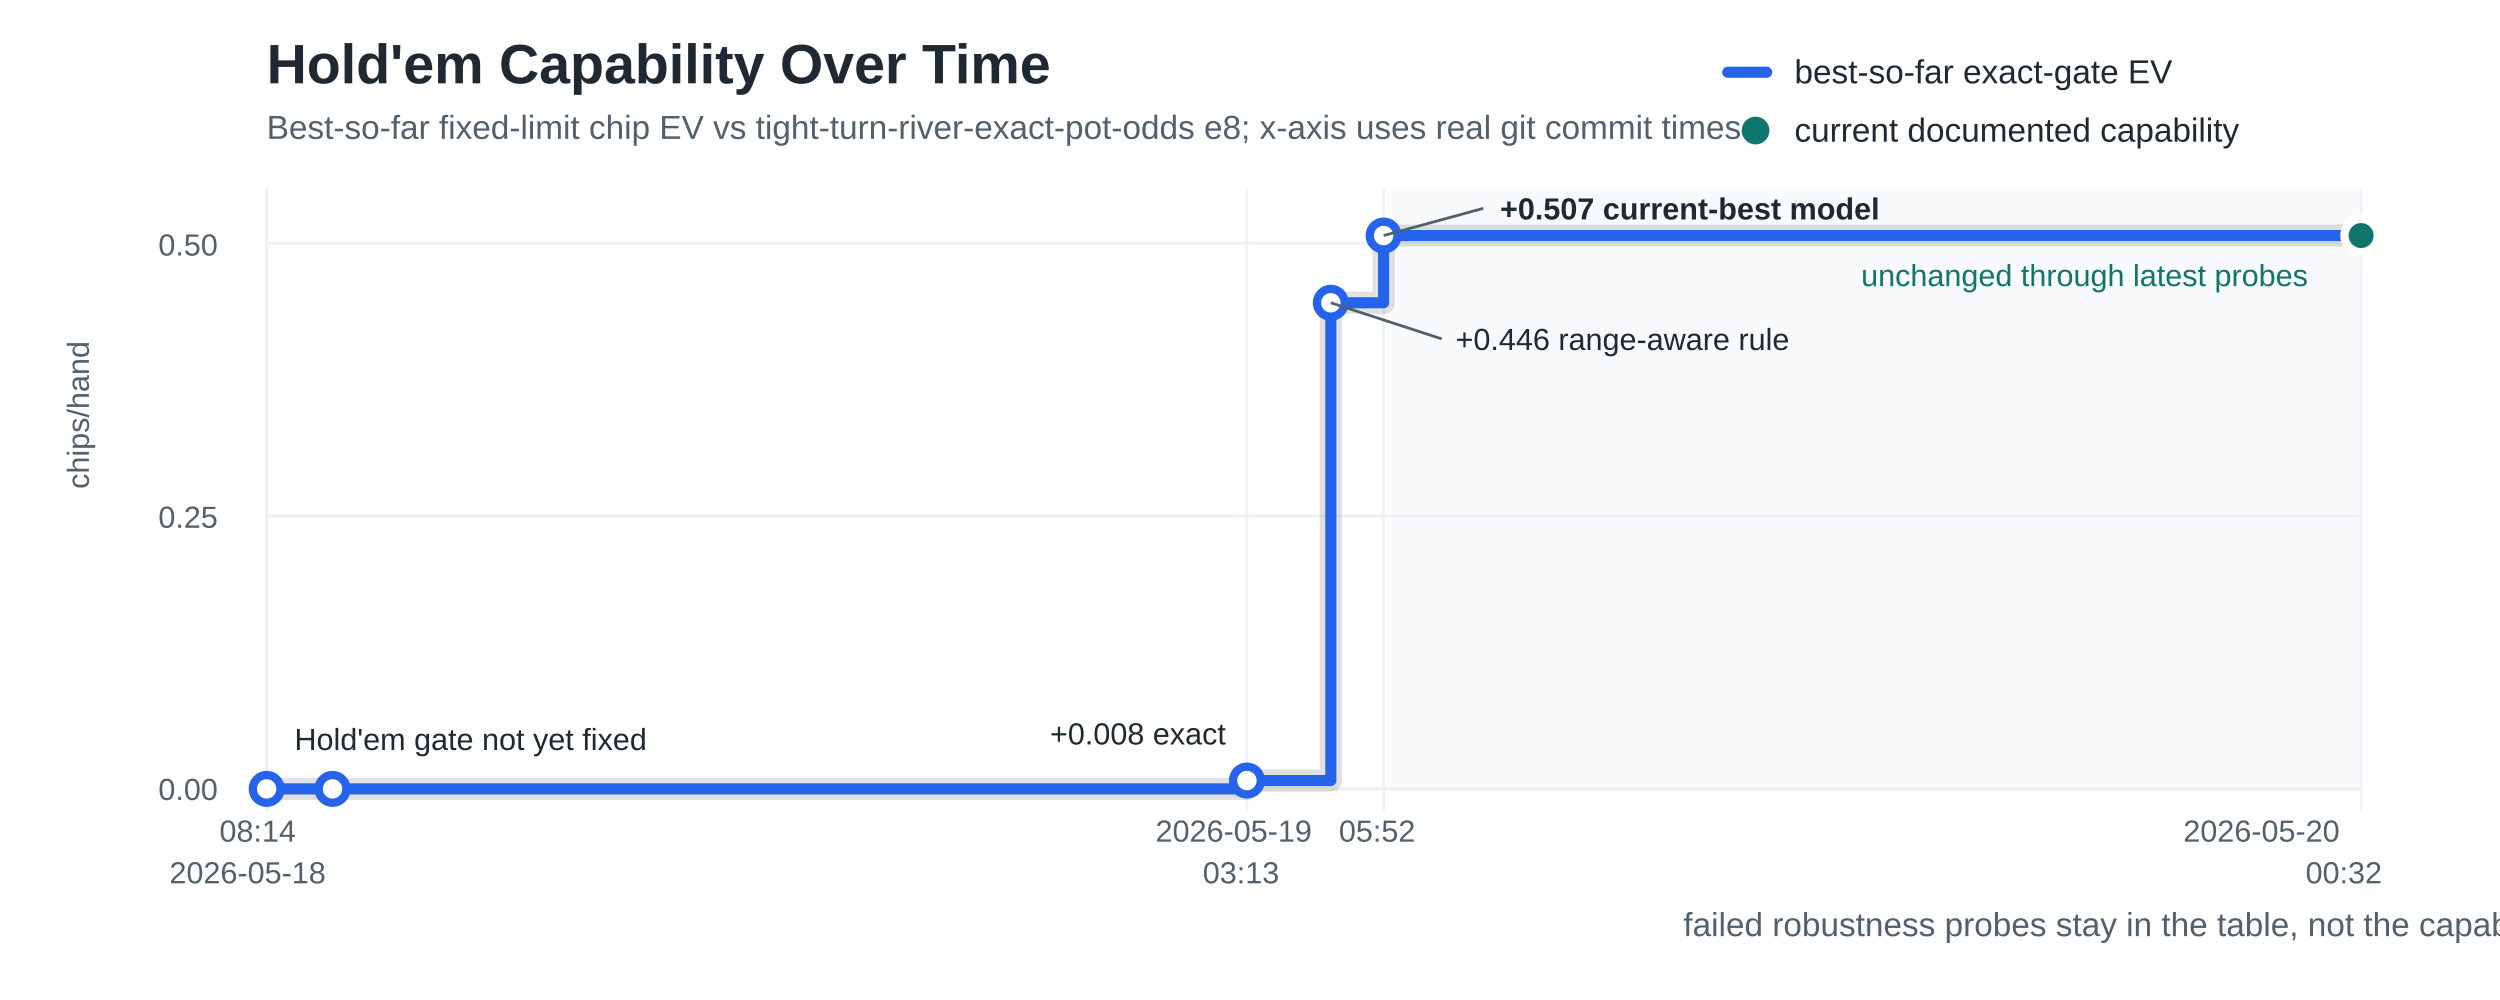
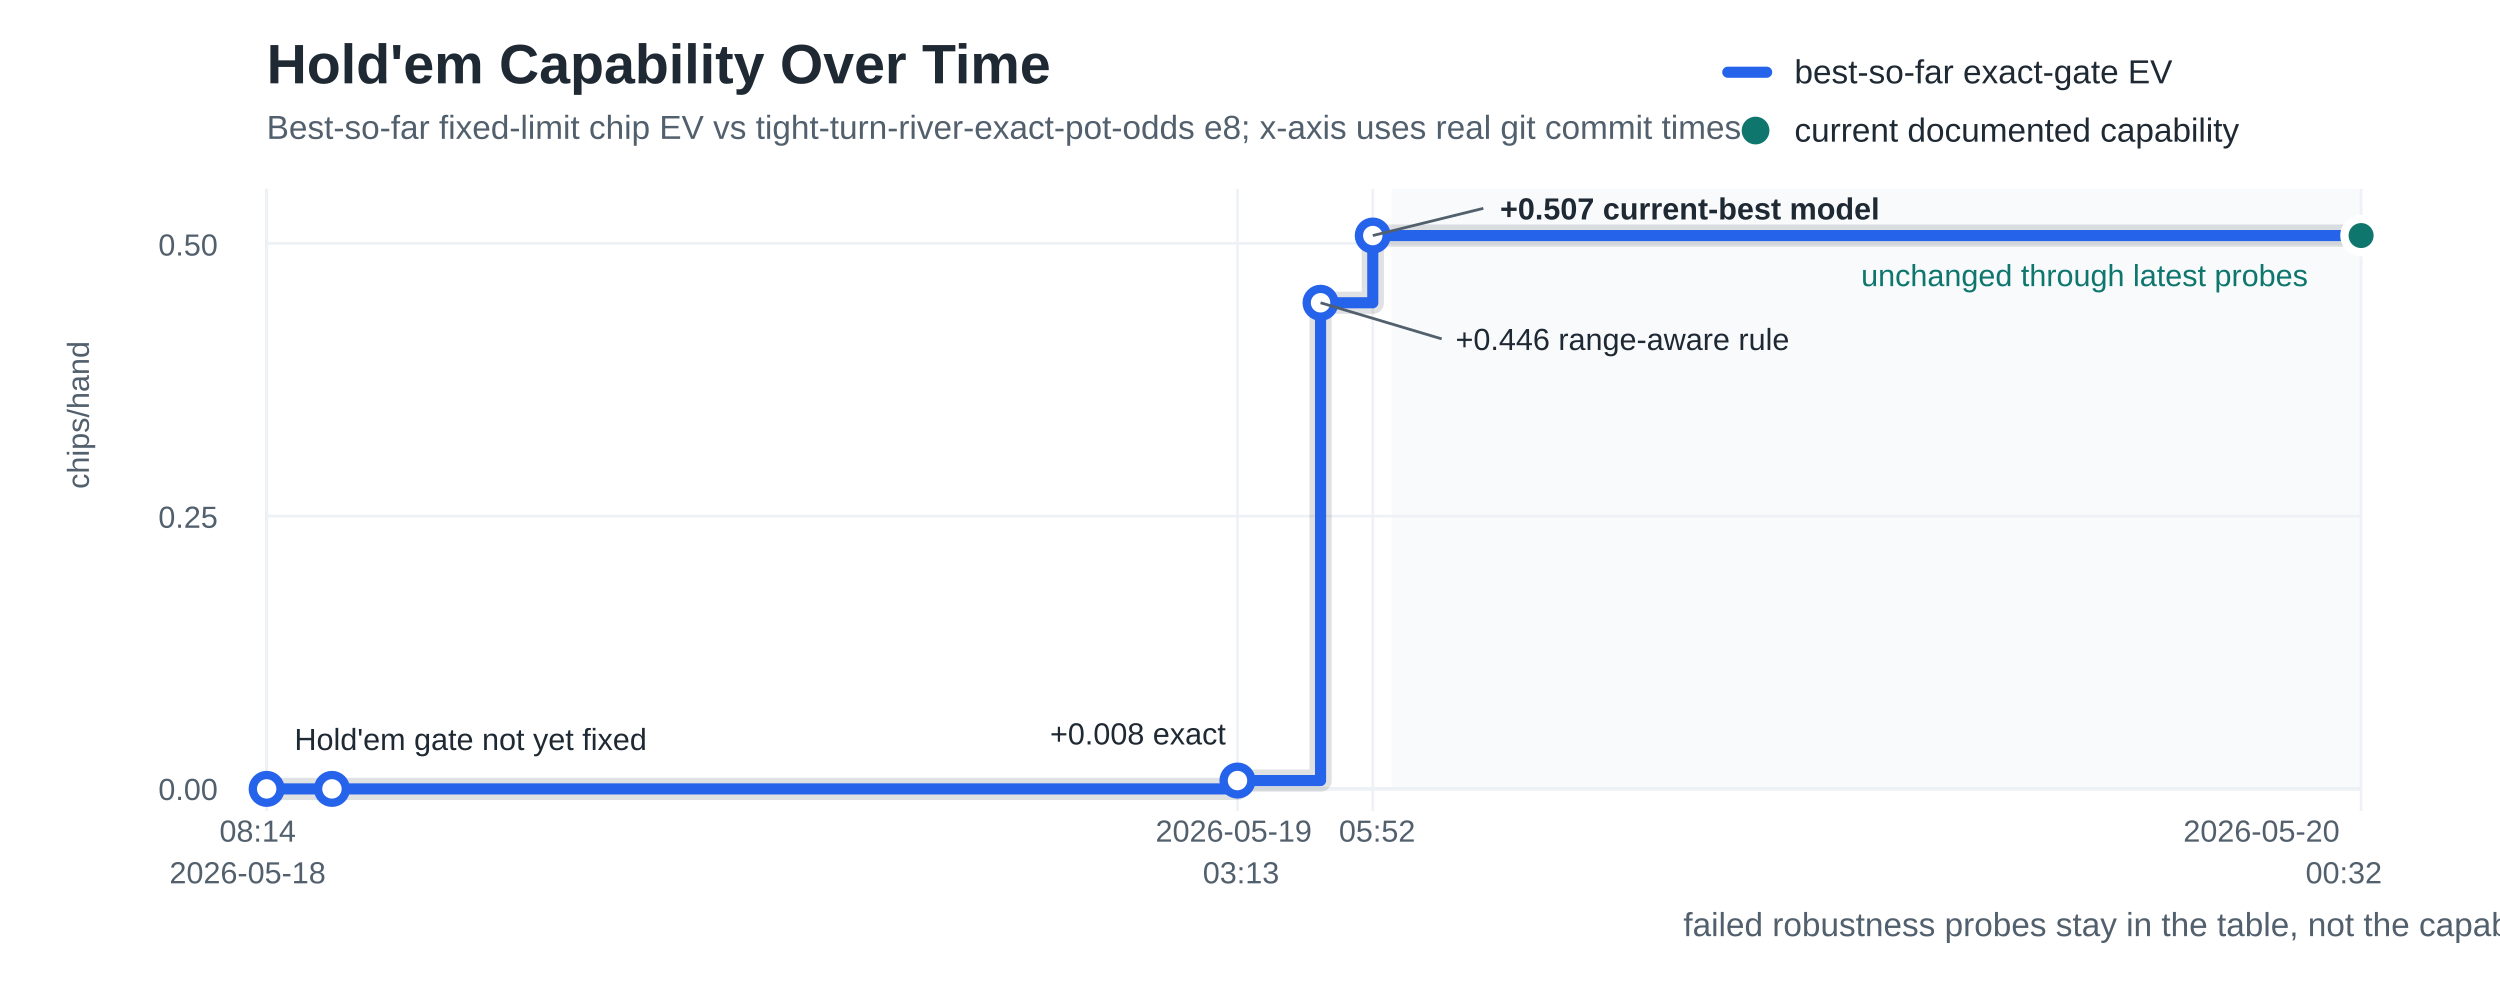
<svg xmlns="http://www.w3.org/2000/svg" width="900" height="360" viewBox="0 0 900 360" role="img" aria-labelledby="title desc">
  <rect width="900" height="360" fill="#ffffff" />
  <rect x="501" y="68" width="349" height="216" fill="#f8fafc" />
  <text x="96" y="30" font-family="Arial, Helvetica, sans-serif" font-size="20" font-weight="700" fill="#1f2933">Hold'em Capability Over Time</text>
  <text x="96" y="50" font-family="Arial, Helvetica, sans-serif" font-size="12" fill="#52606d">Best-so-far fixed-limit chip EV vs tight-turn-river-exact-pot-odds e8; x-axis uses real git commit times</text>
  <g stroke="#d9e2ec" stroke-width="1">
    <line x1="96" y1="284" x2="850" y2="284" />
    <line x1="96" y1="68" x2="96" y2="284" />
  </g>
  <g font-family="Arial, Helvetica, sans-serif" font-size="11" fill="#52606d">
    <line x1="96" y1="284.0" x2="850" y2="284.0" stroke="#eef2f6" stroke-width="1" />
    <text x="57" y="288">0.00</text>
    <line x1="96" y1="185.8" x2="850" y2="185.8" stroke="#eef2f6" stroke-width="1" />
    <text x="57" y="190">0.25</text>
    <line x1="96" y1="87.6" x2="850" y2="87.6" stroke="#eef2f6" stroke-width="1" />
    <text x="57" y="92">0.50</text>
    <text x="32" y="176" transform="rotate(-90 32 176)">chips/hand</text>
  </g>
  <g stroke="#eef2f6" stroke-width="1">
    <line x1="96.0" y1="68" x2="96.0" y2="292" />
-     <line x1="448.9" y1="68" x2="448.9" y2="292" />
-     <line x1="498.1" y1="68" x2="498.1" y2="292" />
+     <line x1="445.5" y1="68" x2="445.5" y2="292" />
+     <line x1="494.2" y1="68" x2="494.2" y2="292" />
    <line x1="850.0" y1="68" x2="850.0" y2="292" />
  </g>
-   <path d="M 96.0 284.0 L 119.7 284.0 L 119.7 284.0 L 448.9 284.0 L 448.9 281.0 L 479.1 281.0 L 479.1 109.0 L 498.1 109.0 L 498.1 84.8 L 850.0 84.8 L 850.0 84.8" fill="none" stroke="#1f2933" stroke-opacity="0.14" stroke-width="8" stroke-linecap="round" stroke-linejoin="round" />
-   <path d="M 96.0 284.0 L 119.7 284.0 L 119.7 284.0 L 448.9 284.0 L 448.9 281.0 L 479.1 281.0 L 479.1 109.0 L 498.1 109.0 L 498.1 84.8 L 850.0 84.8 L 850.0 84.8" fill="none" stroke="#2563eb" stroke-width="4" stroke-linecap="round" stroke-linejoin="round" />
+   <path d="M 96.0 284.0 L 119.5 284.0 L 119.5 284.0 L 445.5 284.0 L 445.5 281.0 L 475.4 281.0 L 475.4 109.0 L 494.2 109.0 L 494.2 84.8 L 850.0 84.8 L 850.0 84.8" fill="none" stroke="#1f2933" stroke-opacity="0.14" stroke-width="8" stroke-linecap="round" stroke-linejoin="round" />
+   <path d="M 96.0 284.0 L 119.5 284.0 L 119.5 284.0 L 445.5 284.0 L 445.5 281.0 L 475.4 281.0 L 475.4 109.0 L 494.2 109.0 L 494.2 84.8 L 850.0 84.8 L 850.0 84.8" fill="none" stroke="#2563eb" stroke-width="4" stroke-linecap="round" stroke-linejoin="round" />
  <g fill="#ffffff" stroke="#2563eb" stroke-width="3">
    <circle cx="96.0" cy="284.0" r="5" />
-     <circle cx="119.7" cy="284.0" r="5" />
-     <circle cx="448.9" cy="281.0" r="5" />
-     <circle cx="479.1" cy="109.0" r="5" />
-     <circle cx="498.1" cy="84.8" r="5" />
+     <circle cx="119.5" cy="284.0" r="5" />
+     <circle cx="445.5" cy="281.0" r="5" />
+     <circle cx="475.4" cy="109.0" r="5" />
+     <circle cx="494.2" cy="84.8" r="5" />
  </g>
  <circle cx="850.0" cy="84.8" r="6" fill="#0f766e" stroke="#ffffff" stroke-width="3" />
  <g font-family="Arial, Helvetica, sans-serif" font-size="11" fill="#1f2933">
    <text x="106" y="270">Hold'em gate not yet fixed</text>
    <text x="378" y="268">+0.008 exact</text>
-     <line x1="479.1" y1="109.0" x2="519" y2="122" stroke="#52606d" stroke-width="1" />
+     <line x1="475.4" y1="109.0" x2="519" y2="122" stroke="#52606d" stroke-width="1" />
    <text x="524" y="126">+0.446 range-aware rule</text>
-     <line x1="498.1" y1="84.8" x2="534" y2="75" stroke="#52606d" stroke-width="1" />
+     <line x1="494.2" y1="84.8" x2="534" y2="75" stroke="#52606d" stroke-width="1" />
    <text x="540" y="79" font-weight="700">+0.507 current-best model</text>
    <text x="670" y="103" fill="#0f766e">unchanged through latest probes</text>
  </g>
  <g font-family="Arial, Helvetica, sans-serif" font-size="11" fill="#52606d">
    <text x="61" y="318">2026-05-18</text>
    <text x="79" y="303">08:14</text>
    <text x="416" y="303">2026-05-19</text>
    <text x="433" y="318">03:13</text>
    <text x="482" y="303">05:52</text>
    <text x="786" y="303">2026-05-20</text>
    <text x="830" y="318">00:32</text>
  </g>
  <g font-family="Arial, Helvetica, sans-serif" font-size="12" fill="#1f2933">
    <rect x="620" y="24" width="18" height="4" fill="#2563eb" rx="2" />
    <text x="646" y="30">best-so-far exact-gate EV</text>
    <circle cx="632" cy="47" r="5" fill="#0f766e" />
    <text x="646" y="51">current documented capability</text>
    <text x="606" y="337" fill="#52606d">failed robustness probes stay in the table, not the capability line</text>
  </g>
</svg>
